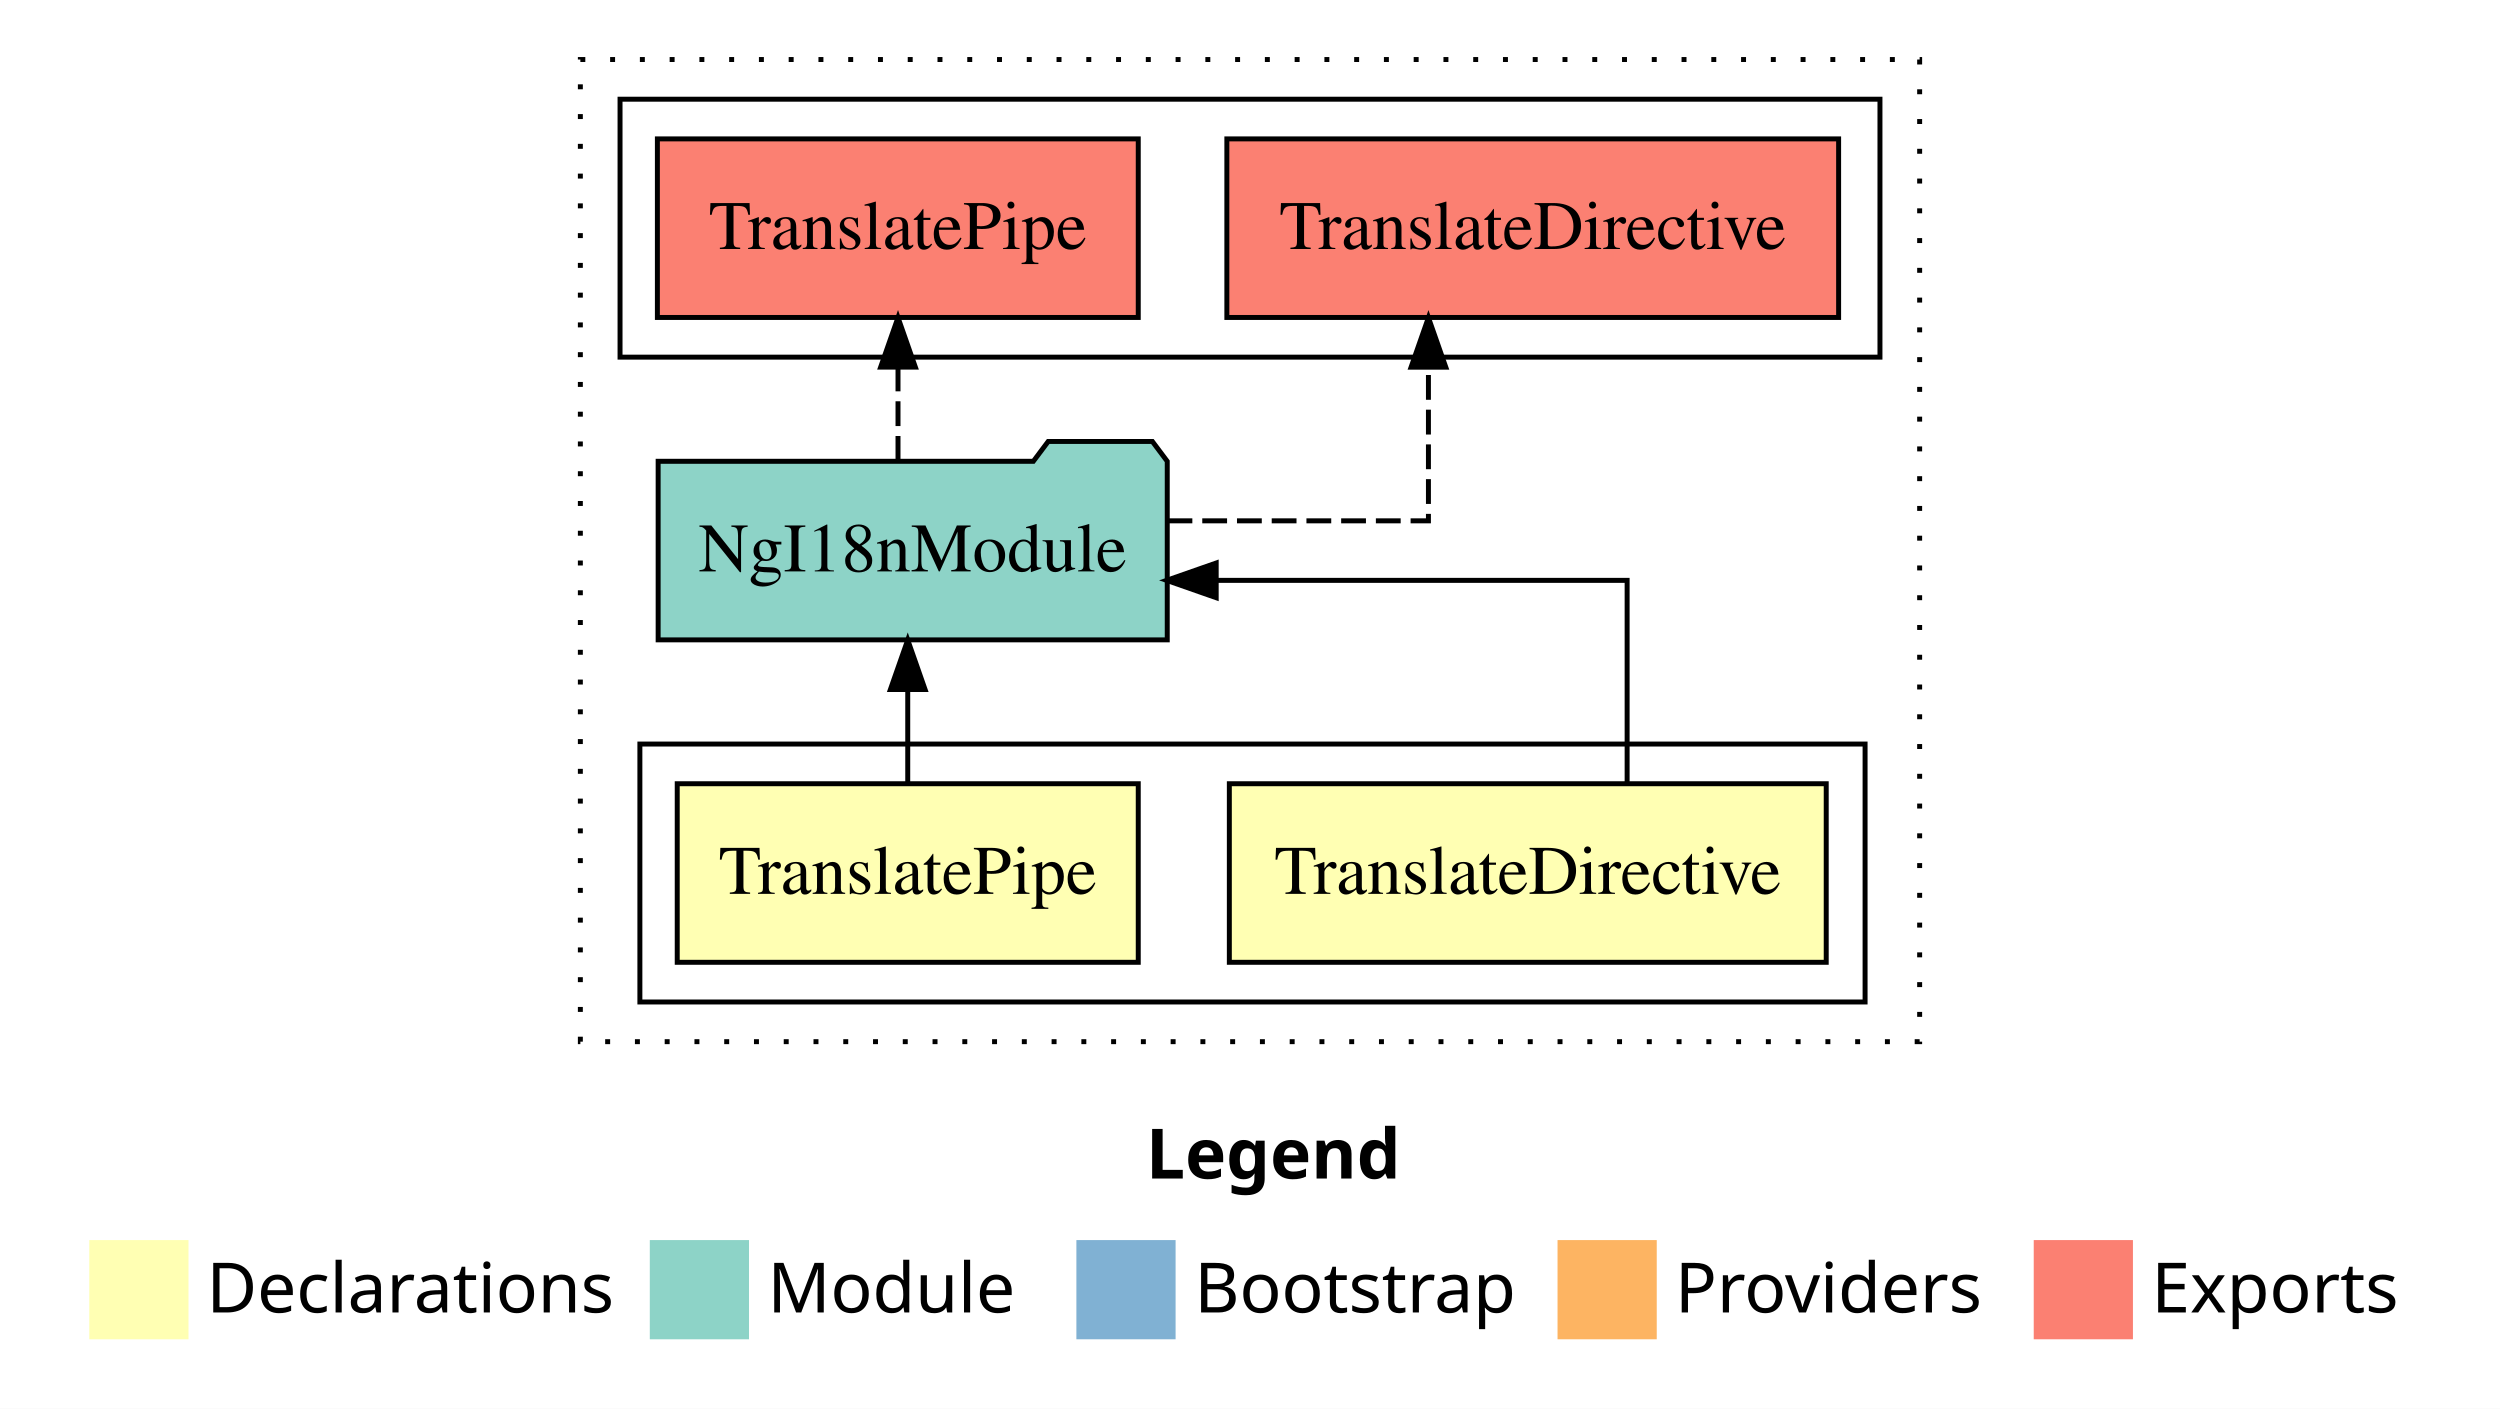
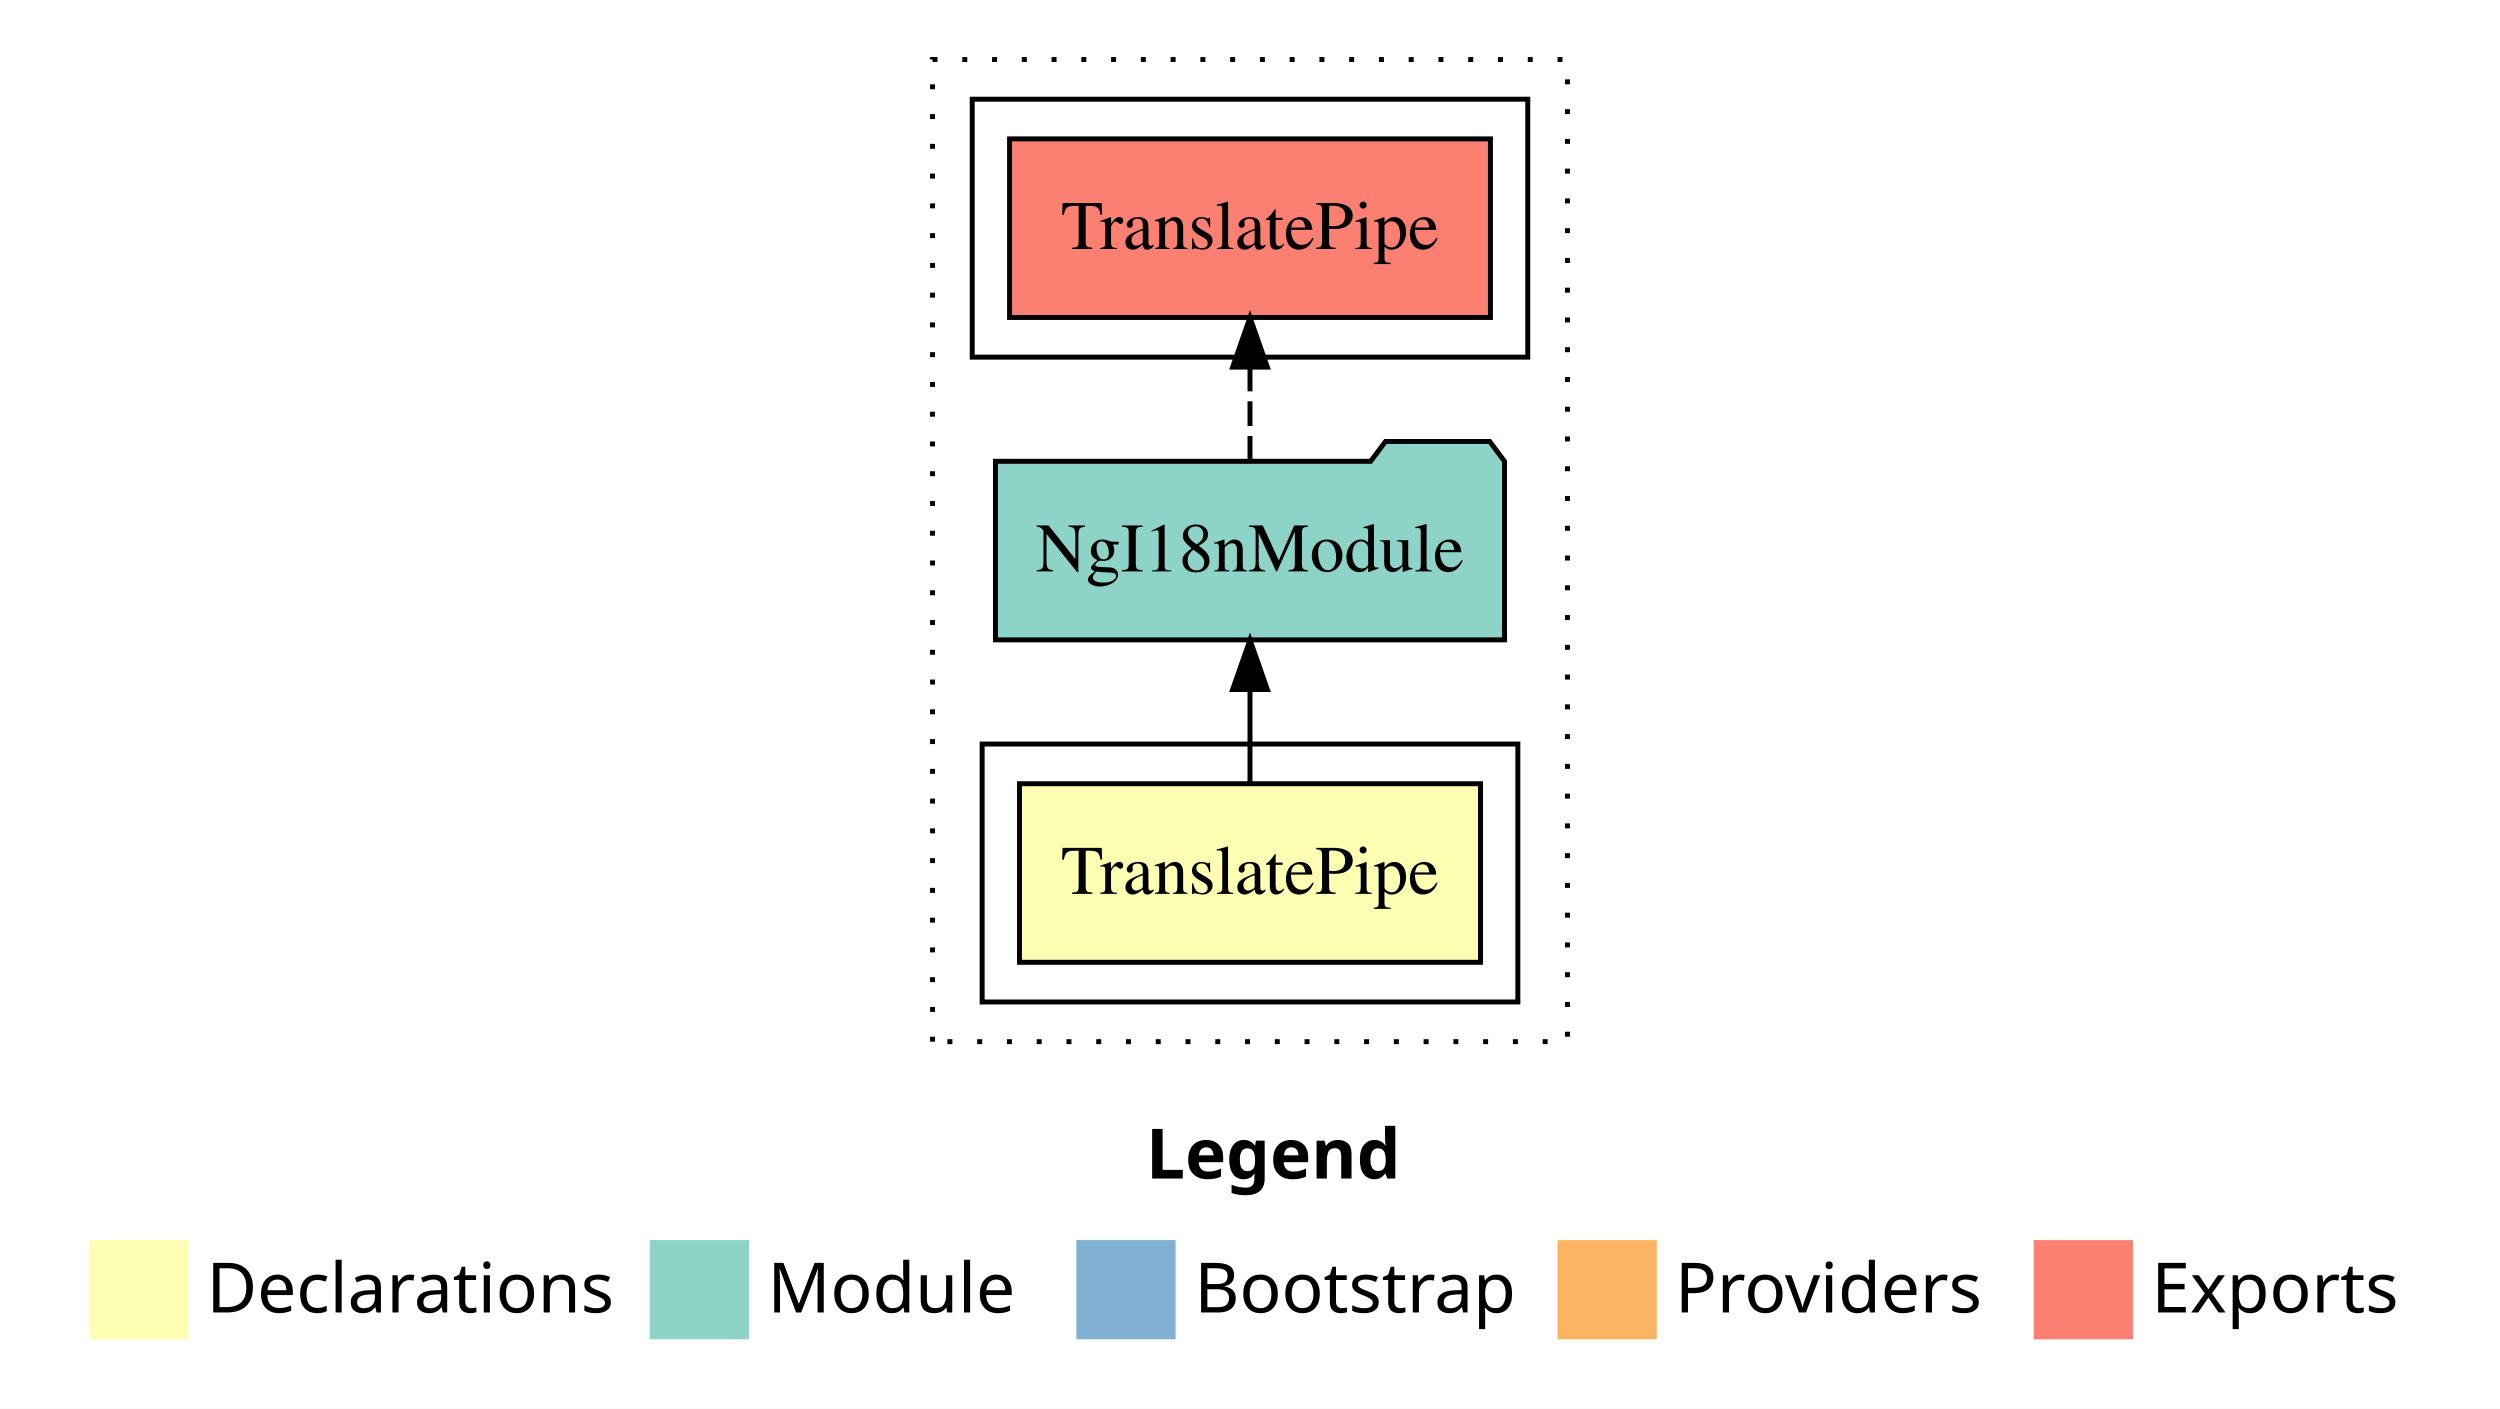
<svg xmlns="http://www.w3.org/2000/svg" width="504pt" height="284pt" viewBox="0.00 0.00 504.00 284.00">
  <g id="graph0" class="graph" transform="scale(1 1) rotate(0) translate(4 280)">
    <polygon fill="#ffffff" stroke="transparent" points="-4,4 -4,-280 500,-280 500,4 -4,4" />
    <text text-anchor="start" x="227.009" y="-42.4" font-family="sans-serif" font-weight="bold" font-size="14.00" fill="#000000">Legend</text>
    <polygon fill="#ffffb3" stroke="transparent" points="14,-10 14,-30 34,-30 34,-10 14,-10" />
    <text text-anchor="start" x="37.629" y="-15.4" font-family="sans-serif" font-size="14.00" fill="#000000">  Declarations</text>
    <polygon fill="#8dd3c7" stroke="transparent" points="127,-10 127,-30 147,-30 147,-10 127,-10" />
    <text text-anchor="start" x="150.725" y="-15.4" font-family="sans-serif" font-size="14.00" fill="#000000">  Module</text>
    <polygon fill="#80b1d3" stroke="transparent" points="213,-10 213,-30 233,-30 233,-10 213,-10" />
    <text text-anchor="start" x="236.781" y="-15.4" font-family="sans-serif" font-size="14.00" fill="#000000">  Bootstrap</text>
    <polygon fill="#fdb462" stroke="transparent" points="310,-10 310,-30 330,-30 330,-10 310,-10" />
    <text text-anchor="start" x="333.673" y="-15.4" font-family="sans-serif" font-size="14.00" fill="#000000">  Providers</text>
    <polygon fill="#fb8072" stroke="transparent" points="406,-10 406,-30 426,-30 426,-10 406,-10" />
    <text text-anchor="start" x="429.726" y="-15.4" font-family="sans-serif" font-size="14.00" fill="#000000">  Exports</text>
    <g id="clust1" class="cluster">
-       <polygon fill="none" stroke="#000000" stroke-dasharray="1,5" points="113,-70 113,-268 383,-268 383,-70 113,-70" />
+       <polygon fill="none" stroke="#000000" stroke-dasharray="1,5" points="184,-70 184,-268 312,-268 312,-70 184,-70" />
    </g>
    <g id="clust2" class="cluster">
-       <polygon fill="none" stroke="#000000" points="125,-78 125,-130 372,-130 372,-78 125,-78" />
+       <polygon fill="none" stroke="#000000" points="194,-78 194,-130 302,-130 302,-78 194,-78" />
    </g>
-     <g id="clust6" class="cluster">
-       <polygon fill="none" stroke="#000000" points="121,-208 121,-260 375,-260 375,-208 121,-208" />
+     <g id="clust5" class="cluster">
+       <polygon fill="none" stroke="#000000" points="192,-208 192,-260 304,-260 304,-208 192,-208" />
    </g>
    <g id="node1" class="node">
-       <polygon fill="#ffffb3" stroke="#000000" points="364.166,-122 243.834,-122 243.834,-86 364.166,-86 364.166,-122" />
-       <text text-anchor="middle" x="304" y="-99.8" font-family="Times,serif" font-size="14.00" fill="#000000">TranslateDirective</text>
+       <polygon fill="#ffffb3" stroke="#000000" points="294.471,-122 201.529,-122 201.529,-86 294.471,-86 294.471,-122" />
+       <text text-anchor="middle" x="248" y="-99.8" font-family="Times,serif" font-size="14.00" fill="#000000">TranslatePipe</text>
+     </g>
+     <g id="node2" class="node">
+       <polygon fill="#8dd3c7" stroke="#000000" points="299.317,-187 296.317,-191 275.317,-191 272.317,-187 196.683,-187 196.683,-151 299.317,-151 299.317,-187" />
+       <text text-anchor="middle" x="248" y="-164.8" font-family="Times,serif" font-size="14.00" fill="#000000">NgI18nModule</text>
+     </g>
+     <g id="edge1" class="edge">
+       <path fill="none" stroke="#000000" d="M248,-122.106C248,-122.106 248,-140.991 248,-140.991" />
+       <polygon fill="#000000" stroke="#000000" points="244.5,-140.991 248,-150.991 251.5,-140.991 244.5,-140.991" />
    </g>
    <g id="node3" class="node">
-       <polygon fill="#8dd3c7" stroke="#000000" points="231.317,-187 228.317,-191 207.317,-191 204.317,-187 128.683,-187 128.683,-151 231.317,-151 231.317,-187" />
-       <text text-anchor="middle" x="180" y="-164.8" font-family="Times,serif" font-size="14.00" fill="#000000">NgI18nModule</text>
-     </g>
-     <g id="edge1" class="edge">
-       <path fill="none" stroke="#000000" d="M324.028,-122.022C324.028,-139.373 324.028,-163 324.028,-163 324.028,-163 241.184,-163 241.184,-163" />
-       <polygon fill="#000000" stroke="#000000" points="241.184,-159.5 231.184,-163 241.184,-166.5 241.184,-159.5" />
-     </g>
-     <g id="node2" class="node">
-       <polygon fill="#ffffb3" stroke="#000000" points="225.471,-122 132.529,-122 132.529,-86 225.471,-86 225.471,-122" />
-       <text text-anchor="middle" x="179" y="-99.8" font-family="Times,serif" font-size="14.00" fill="#000000">TranslatePipe</text>
+       <polygon fill="#fb8072" stroke="#000000" points="296.472,-252 199.528,-252 199.528,-216 296.472,-216 296.472,-252" />
+       <text text-anchor="middle" x="248" y="-229.8" font-family="Times,serif" font-size="14.00" fill="#000000">TranslatePipe </text>
    </g>
    <g id="edge2" class="edge">
-       <path fill="none" stroke="#000000" d="M179,-122.106C179,-122.106 179,-140.991 179,-140.991" />
-       <polygon fill="#000000" stroke="#000000" points="175.5,-140.991 179,-150.991 182.5,-140.991 175.5,-140.991" />
-     </g>
-     <g id="node4" class="node">
-       <polygon fill="#fb8072" stroke="#000000" points="366.666,-252 243.334,-252 243.334,-216 366.666,-216 366.666,-252" />
-       <text text-anchor="middle" x="305" y="-229.8" font-family="Times,serif" font-size="14.00" fill="#000000">TranslateDirective </text>
-     </g>
-     <g id="edge3" class="edge">
-       <path fill="none" stroke="#000000" stroke-dasharray="5,2" d="M231.377,-175C257.572,-175 283.972,-175 283.972,-175 283.972,-175 283.972,-205.977 283.972,-205.977" />
-       <polygon fill="#000000" stroke="#000000" points="280.473,-205.977 283.972,-215.977 287.473,-205.977 280.473,-205.977" />
-     </g>
-     <g id="node5" class="node">
-       <polygon fill="#fb8072" stroke="#000000" points="225.472,-252 128.528,-252 128.528,-216 225.472,-216 225.472,-252" />
-       <text text-anchor="middle" x="177" y="-229.8" font-family="Times,serif" font-size="14.00" fill="#000000">TranslatePipe </text>
-     </g>
-     <g id="edge4" class="edge">
-       <path fill="none" stroke="#000000" stroke-dasharray="5,2" d="M177.038,-187.106C177.038,-187.106 177.038,-205.991 177.038,-205.991" />
-       <polygon fill="#000000" stroke="#000000" points="173.538,-205.991 177.038,-215.991 180.538,-205.991 173.538,-205.991" />
+       <path fill="none" stroke="#000000" stroke-dasharray="5,2" d="M248,-187.106C248,-187.106 248,-205.991 248,-205.991" />
+       <polygon fill="#000000" stroke="#000000" points="244.5,-205.991 248,-215.991 251.5,-205.991 244.5,-205.991" />
    </g>
  </g>
</svg>
